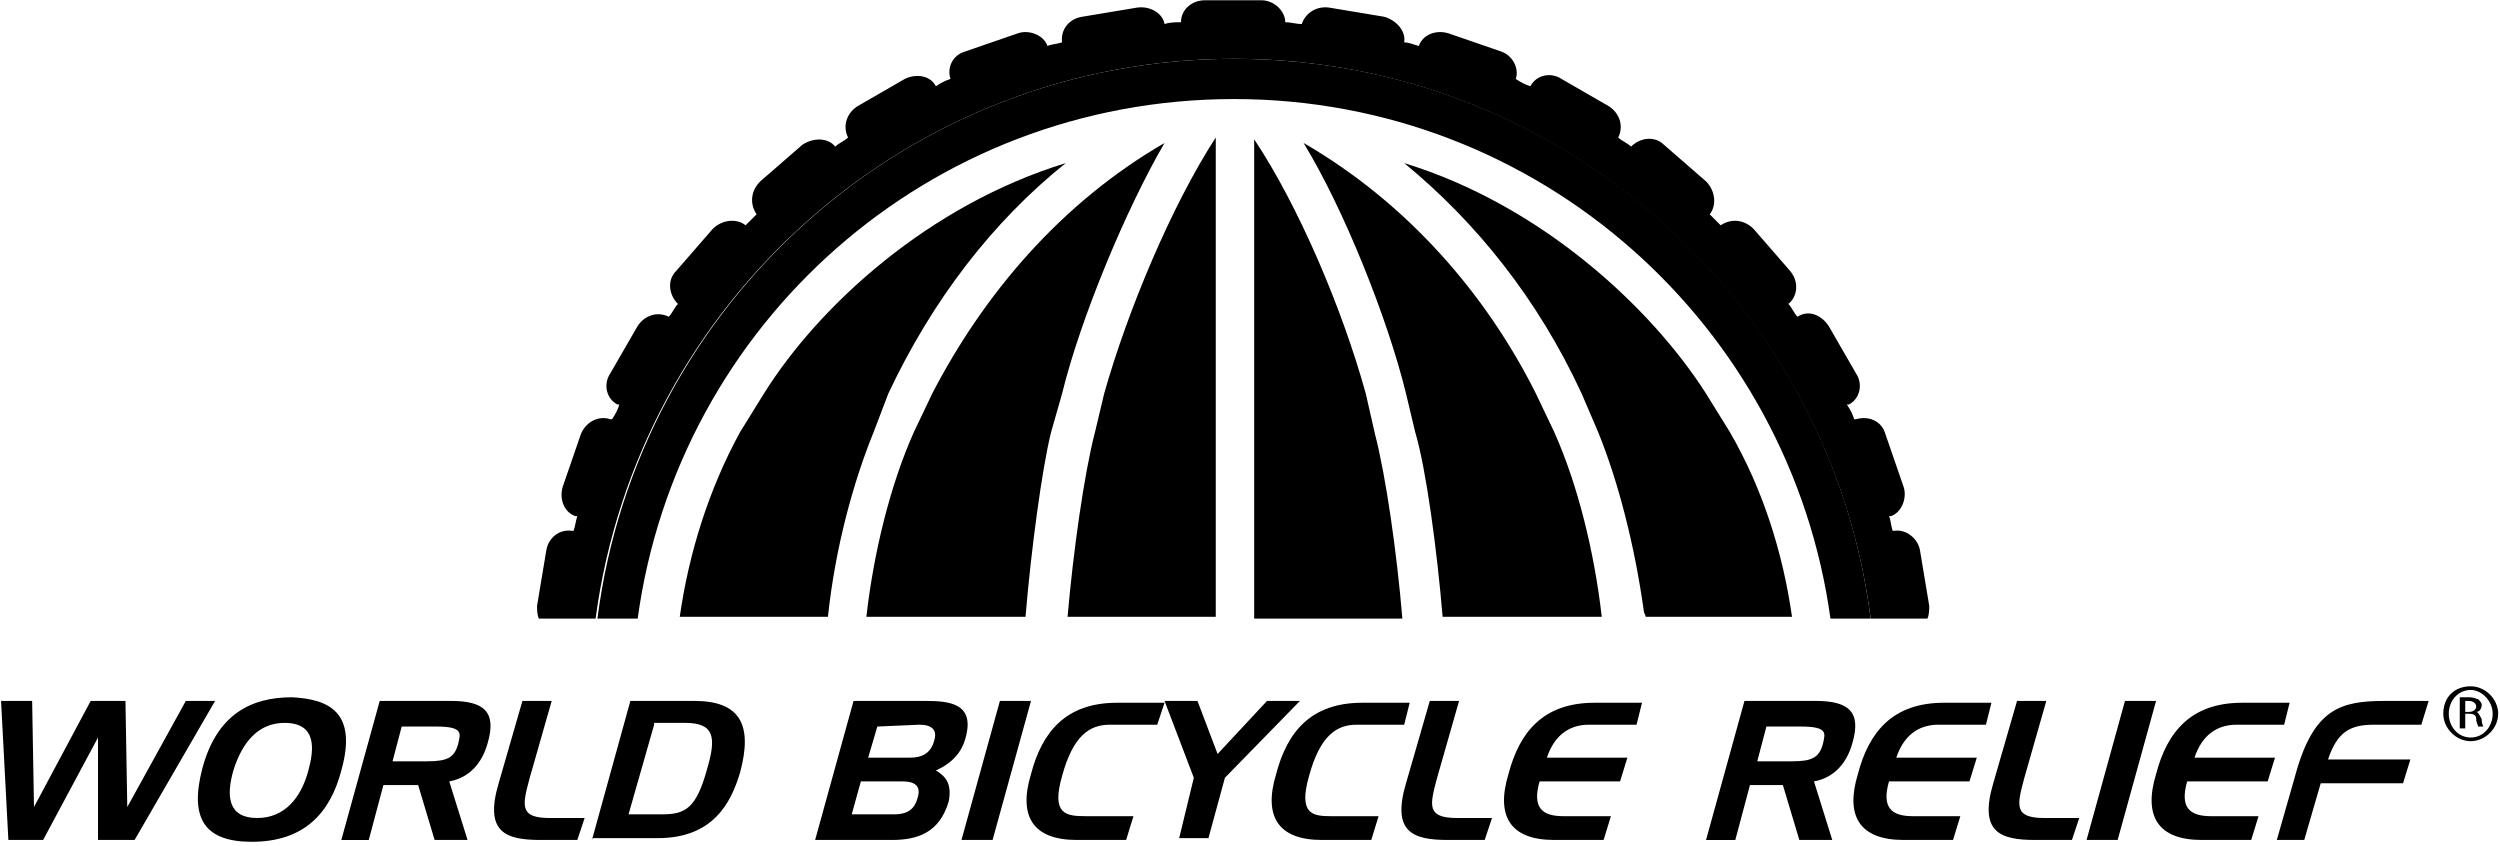
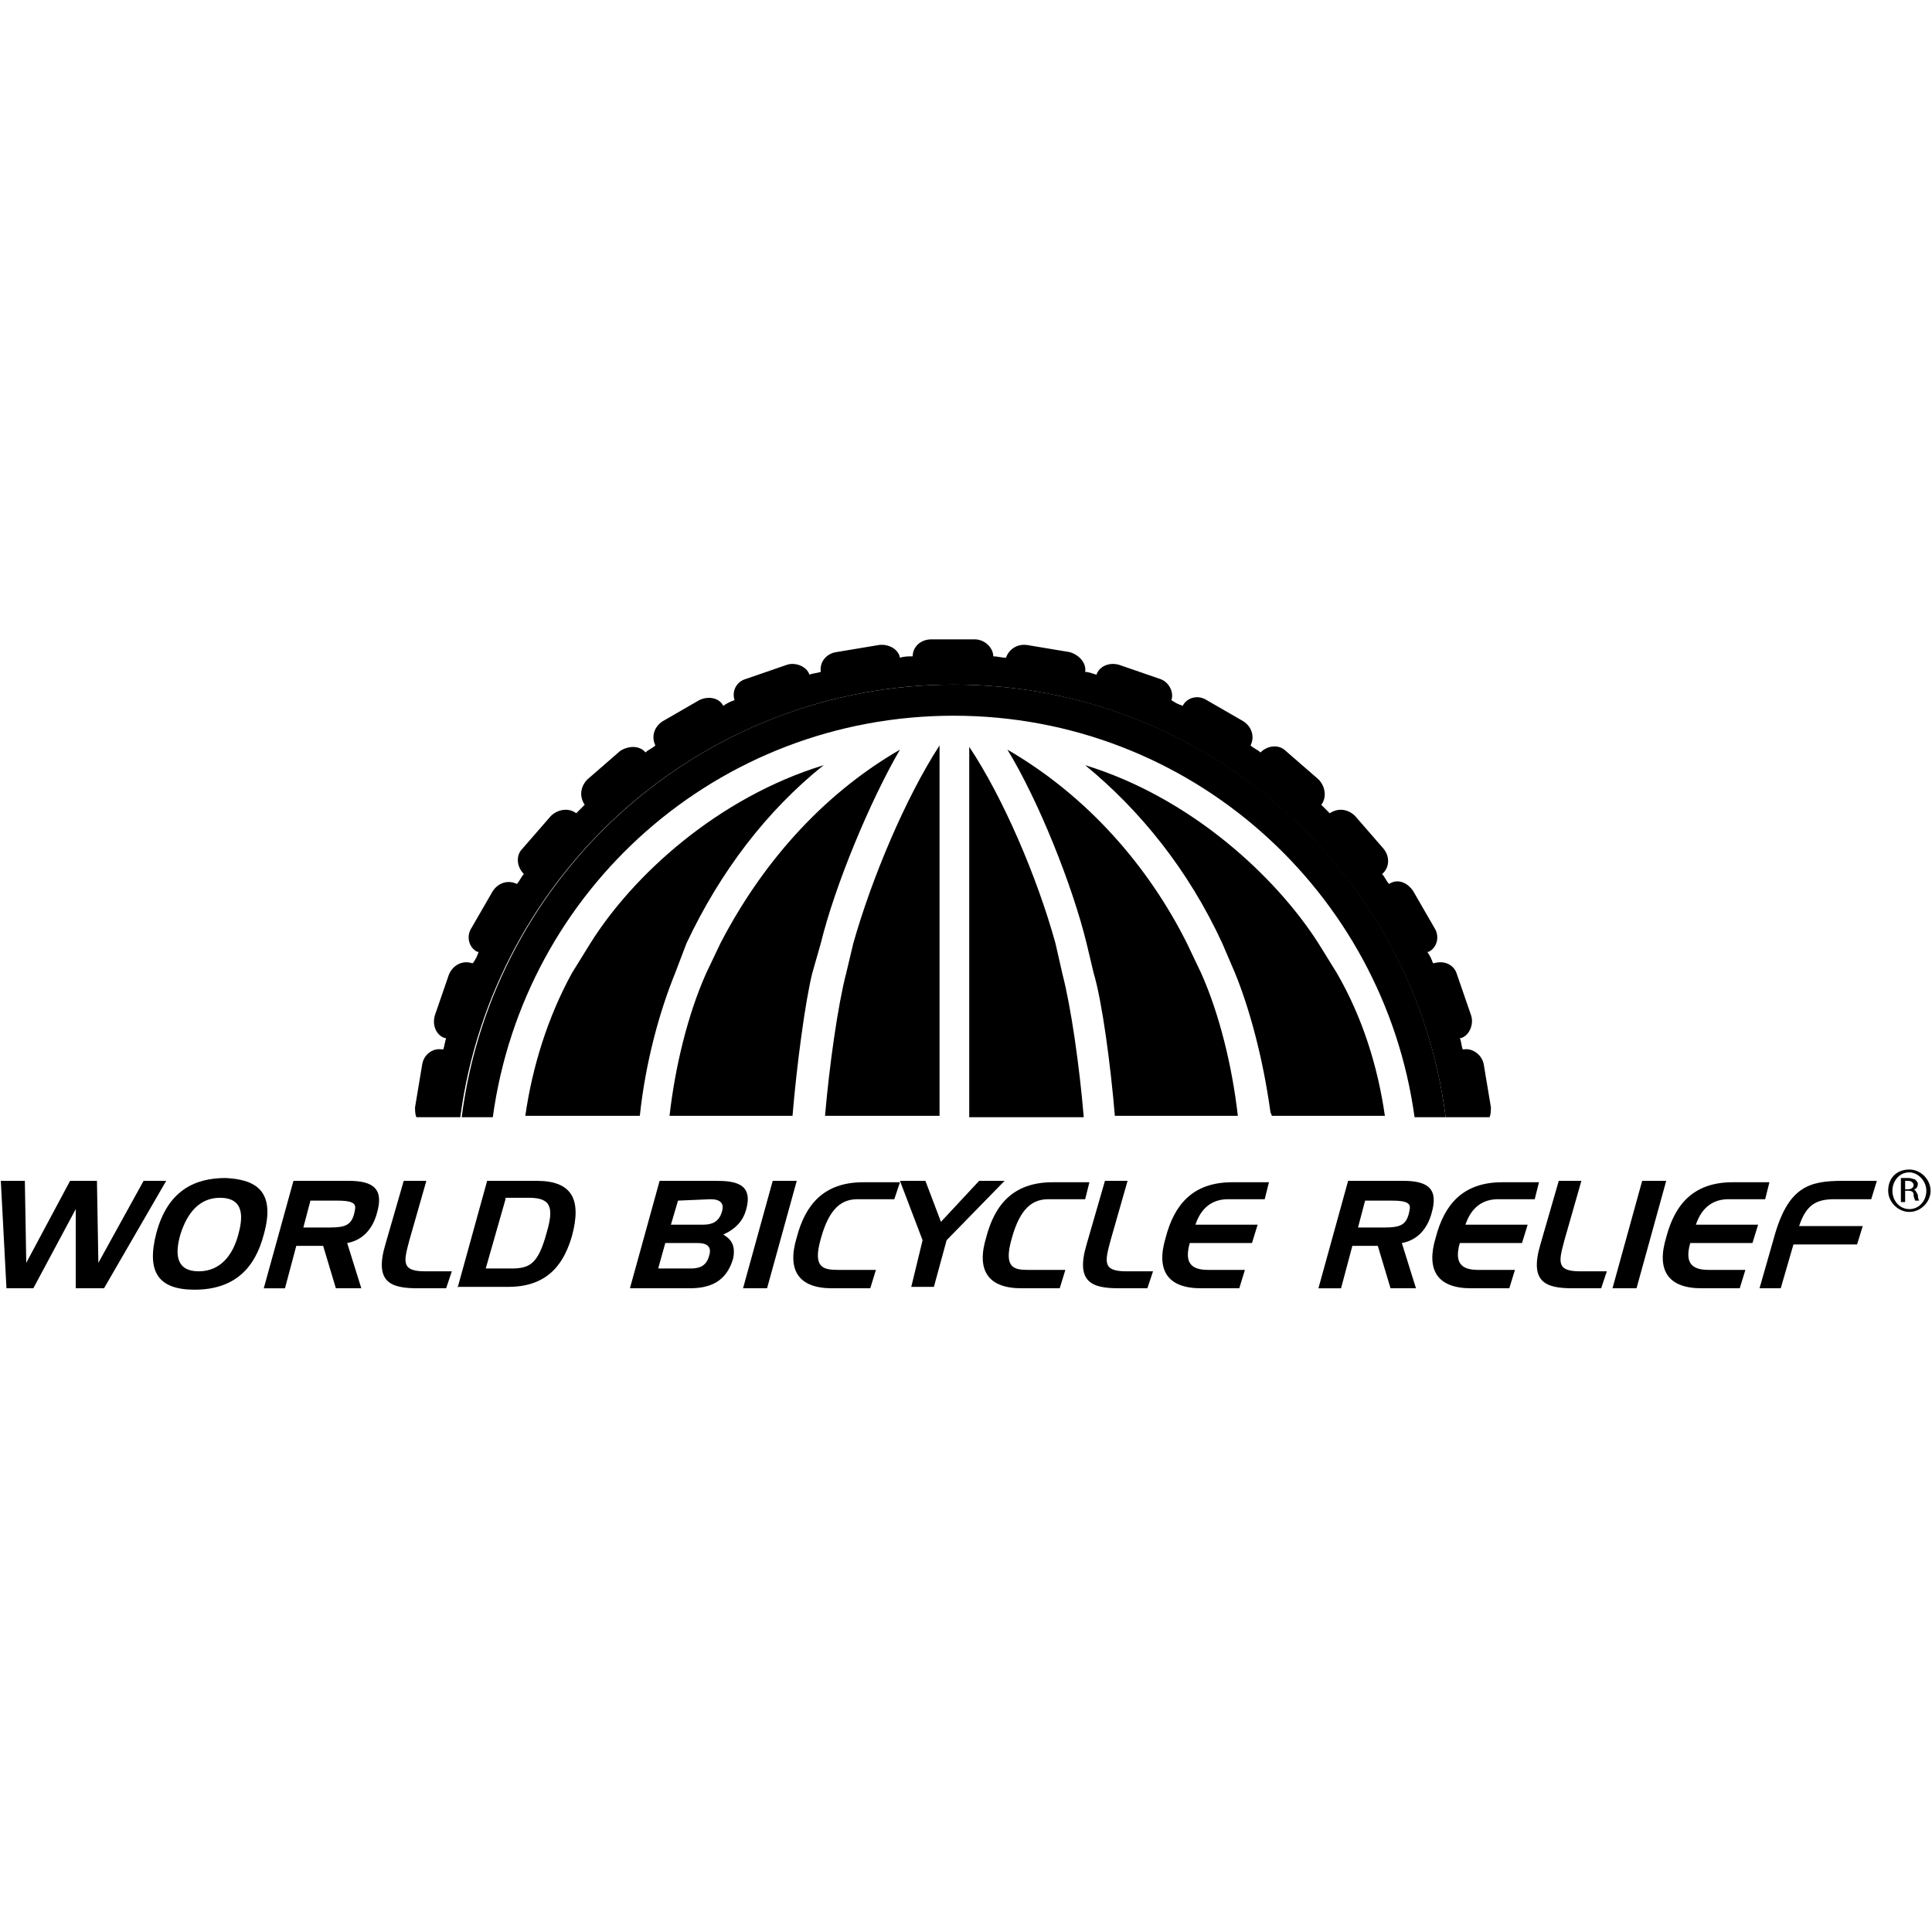
- <svg xmlns="http://www.w3.org/2000/svg" width="399" height="135" viewBox="0 0 399 135">
+ <svg xmlns="http://www.w3.org/2000/svg" width="399" height="399" viewBox="0 0 399 135">
  <g transform="translate(-1 -2)" fill="none" fill-rule="evenodd">
    <path d="M119.124 71.24l3.796-6.13c8.759-13.723 26.277-30.074 48.175-36.789-11.387 9.343-21.314 21.606-28.321 36.788l-2.628 6.132c-3.212 8.175-6.131 18.686-7.3 29.489h6.424c1.168-10.22 3.796-21.022 7.591-29.49l2.92-6.13c7.883-15.767 20.438-30.365 37.08-40-6.423 10.51-13.43 28.029-16.35 40l-1.46 6.13c-1.46 5.84-3.504 18.979-4.087 29.49h6.423c.876-10.511 2.628-22.774 4.38-29.49l1.46-6.13c3.795-13.723 10.802-30.074 17.81-40.584v76.496h6.423V24.526c7.007 10.51 14.014 26.86 17.81 40.583l1.46 6.132c1.752 6.715 3.504 19.27 4.38 29.489h6.423c-.876-10.511-2.628-23.65-4.38-29.49l-1.46-6.13c-2.92-11.971-9.927-29.49-16.35-40 16.642 9.635 28.905 24.233 37.08 40l2.92 6.13c3.796 8.468 6.423 19.27 7.591 29.49h6.716c0-.292-.292-.584-.292-.876-1.168-10.51-4.088-20.73-7.3-28.613l-2.627-6.132c-7.008-14.89-16.643-27.445-28.322-36.788 21.898 6.715 39.417 22.774 48.176 36.788l3.795 6.132c4.964 9.051 8.175 19.27 9.927 29.489h6.424c-6.424-47.007-46.424-82.92-95.183-82.92-48.759 0-88.759 36.205-95.182 82.92h6.423c1.168-10.22 4.672-20.438 9.635-29.49z" />
    <path d="M197.956 11.387c52.263 0 95.183 39.124 101.606 89.343h9.051c.292-.584.292-1.46.292-2.044l-1.46-8.759c-.292-2.044-2.336-3.504-4.087-3.212h-.292c-.292-.876-.292-1.751-.584-2.335h.292c1.752-.584 2.627-2.92 2.044-4.672l-2.92-8.467c-.584-2.044-2.628-2.92-4.672-2.336h-.292c-.292-.876-.584-1.46-1.168-2.336h.292c1.752-.876 2.336-3.211 1.168-4.963l-4.38-7.591c-1.167-1.752-3.211-2.628-4.963-1.46-.584-.584-.876-1.46-1.46-2.044 1.46-1.168 1.752-3.504.292-5.256l-5.84-6.715c-1.459-1.46-3.503-1.752-5.255-.584l-1.751-1.752c1.167-1.46.876-3.795-.584-5.255l-6.716-5.84c-1.46-1.46-3.795-1.167-5.255.292-.584-.583-1.46-.875-2.044-1.46.876-1.751.292-3.795-1.46-4.963l-7.591-4.38c-1.752-1.167-4.088-.583-4.964 1.168-.875-.292-1.46-.584-2.335-1.167.584-1.752-.584-3.796-2.336-4.38l-8.467-2.92c-2.044-.584-4.088.292-4.672 2.044-.876-.292-1.752-.584-2.336-.584.292-1.752-1.167-3.504-3.211-4.087l-8.76-1.46c-2.043-.292-3.795.876-4.379 2.627-.876 0-1.752-.292-2.628-.292 0-1.751-1.751-3.503-3.795-3.503h-9.051c-2.044 0-3.796 1.46-3.796 3.503-.876 0-1.752 0-2.628.292-.292-1.751-2.335-2.92-4.38-2.627l-8.758 1.46c-2.044.292-3.504 2.043-3.212 4.087-.876.292-1.752.292-2.336.584-.584-1.752-2.92-2.628-4.671-2.044l-8.468 2.92c-2.043.584-2.92 2.628-2.335 4.38-.876.292-1.46.583-2.336 1.167-.876-1.751-3.212-2.043-4.964-1.167l-7.59 4.38c-1.753 1.167-2.337 3.21-1.46 4.963-.585.584-1.46.876-2.044 1.46-1.168-1.46-3.504-1.46-5.256-.293l-6.715 5.84c-1.46 1.46-1.752 3.504-.584 5.255L120 37.956c-1.46-1.168-3.796-.876-5.255.584l-5.84 6.715c-1.46 1.46-1.168 3.796.292 5.256-.584.584-.876 1.46-1.46 2.044-1.752-.876-3.795-.292-4.963 1.46l-4.38 7.59c-1.168 1.753-.584 4.088 1.168 4.964h.292c-.292.876-.584 1.46-1.168 2.336h-.292c-1.752-.584-3.795.292-4.671 2.336l-2.92 8.467c-.584 2.044.292 4.088 2.044 4.672h.292c-.292.875-.292 1.46-.584 2.335h-.292c-2.044-.292-3.796 1.168-4.088 3.212l-1.46 8.76c0 .583 0 1.459.292 2.043h9.051c6.716-50.511 49.927-89.343 101.898-89.343z" fill="#000" fill-rule="nonzero" />
    <path d="M197.956 11.387c-52.263 0-95.182 39.124-101.606 89.343h6.424c6.423-47.007 46.423-82.92 95.182-82.92 48.76 0 88.76 36.205 95.183 82.92h6.423c-6.423-50.511-49.343-89.343-101.606-89.343z" fill="#000" fill-rule="nonzero" />
    <path d="M177.226 64.818l-1.46 6.13c-1.751 6.716-3.503 19.271-4.38 29.49h23.65V23.942c-7.007 10.803-14.014 27.445-17.81 40.876zm41.752 0c-3.796-13.723-10.803-30.073-17.81-40.584v76.496h23.65c-.876-10.511-2.628-22.774-4.38-29.49l-1.46-6.422zm27.153 0c-7.883-15.767-20.438-30.365-37.08-40 6.423 10.51 13.43 28.029 16.35 40l1.46 6.13c1.752 5.84 3.504 18.979 4.38 29.49h25.401c-1.168-10.219-3.795-21.022-7.59-29.49l-2.92-6.13z" fill="#000" fill-rule="nonzero" />
    <path d="M273.285 64.818c-8.76-13.723-26.278-30.073-48.176-36.789 11.387 9.343 21.314 21.606 28.322 36.789l2.627 6.13c3.212 7.884 5.84 18.103 7.3 28.614 0 .292.292.584.292.876h23.357c-1.46-10.219-4.671-20.438-9.927-29.49l-3.795-6.13zm-102.774 0c2.92-11.971 10.219-29.49 16.35-40-16.642 9.635-28.905 24.233-37.08 40l-2.92 6.13c-3.795 8.468-6.423 19.271-7.59 29.49h25.4c.876-10.511 2.628-23.65 4.088-29.49l1.752-6.13z" fill="#000" fill-rule="nonzero" />
    <path d="M142.774 64.818c7.007-14.891 16.642-27.446 28.32-36.789-21.897 6.716-39.415 22.774-48.174 36.789l-3.796 6.13c-4.963 9.052-8.175 19.271-9.635 29.49h23.65c1.168-11.095 4.087-21.606 7.299-29.49l2.336-6.13z" fill="#000" fill-rule="nonzero" />
    <path fill="#000" fill-rule="nonzero" d="M2.336 136.058L1.168 113.869 6.131 113.869 6.423 130.803 15.474 113.869 21.022 113.869 21.314 130.803 30.657 113.869 35.328 113.869 22.482 136.058 16.642 136.058 16.642 119.708 7.883 136.058z" />
    <path d="M55.474 124.964c-1.751 6.715-5.839 11.386-14.306 11.386-7.591 0-9.927-3.795-7.883-11.678 2.335-8.76 7.883-11.387 14.306-11.387 5.84.292 10.511 2.335 7.883 11.679zm-13.43 7.59c4.38 0 7.007-3.21 8.175-7.59.876-3.212 1.46-7.592-3.796-7.592-4.087 0-6.715 2.92-8.175 7.592-1.168 4.087-.876 7.59 3.796 7.59zm13.43 3.504l6.132-22.19h11.387c5.255 0 7.299 1.752 5.84 6.716-.877 3.212-2.92 5.547-6.132 6.131l2.92 9.343h-5.256l-2.628-8.759H62.19l-2.336 8.76h-4.38zm9.635-18.102l-1.46 5.548h5.548c3.212 0 4.38-.584 4.964-2.92.292-1.46.875-2.628-3.504-2.628h-5.548zm28.03 18.102h-5.84c-5.547 0-9.05-1.167-6.715-9.05l3.796-13.14h4.671l-3.504 12.263c-1.167 4.38-1.751 6.424 3.212 6.424h5.548l-1.168 3.503zm2.335 0l6.132-22.19h10.219c7.3 0 9.343 3.796 7.3 11.387-1.46 4.964-4.38 10.511-13.14 10.511h-10.51v.292zm9.927-18.394l-4.087 14.307h5.255c3.796 0 5.548-.876 7.3-7.3 1.46-4.963 1.167-7.299-3.504-7.299h-4.964v.292zm25.694 18.394l6.131-22.19h11.387c3.796 0 8.175.293 6.423 6.132-.583 2.044-2.043 3.796-4.671 4.964 1.46.875 2.628 2.043 2.044 4.963-1.46 4.964-4.964 6.131-9.051 6.131h-12.263zm9.927-18.102l-1.46 4.964h6.715c1.752 0 3.212-.584 3.796-2.628.584-1.752-.292-2.628-2.336-2.628l-6.715.292zm-4.088 14.015h6.716c1.46 0 3.211-.292 3.795-2.628.584-1.752-.292-2.628-2.336-2.628h-6.715l-1.46 5.256z" fill="#000" fill-rule="nonzero" />
    <path fill="#000" fill-rule="nonzero" d="M165.547 113.869L159.416 136.058 154.453 136.058 160.584 113.869z" />
    <path d="M185.693 117.664h-7.59c-3.212 0-5.84 1.752-7.592 8.175-1.752 6.132.584 6.424 3.796 6.424h7.59l-1.167 3.795h-7.883c-7.008 0-9.343-3.795-7.3-10.51 1.752-6.716 5.548-11.387 13.723-11.387h7.591l-1.168 3.503z" fill="#000" fill-rule="nonzero" />
    <path fill="#000" fill-rule="nonzero" d="M191.533 126.131L186.861 113.869 192.117 113.869 195.328 122.336 203.212 113.869 208.467 113.869 196.496 126.131 193.869 135.766 189.197 135.766z" />
    <path d="M225.11 117.664h-7.592c-3.211 0-5.84 1.752-7.591 8.175-1.752 6.132.584 6.424 3.504 6.424h7.59l-1.167 3.795h-7.883c-7.007 0-9.343-3.795-7.3-10.51 1.752-6.716 5.548-11.387 13.723-11.387h7.591l-.876 3.503zm12.846 18.394h-5.84c-5.547 0-9.05-1.167-6.715-9.05l3.796-13.14h4.672l-3.504 12.263c-1.168 4.38-1.752 6.424 3.212 6.424h5.547l-1.168 3.503zm24.234-18.394h-7.591c-3.212 0-5.548 1.752-6.716 5.256h12.847l-1.168 3.795h-12.847c-1.168 4.088.292 5.548 3.796 5.548h7.591l-1.168 3.795h-7.883c-7.007 0-9.343-3.795-7.3-10.51 1.753-6.716 5.548-11.387 13.723-11.387h7.592l-.876 3.503zm11.095 18.394l6.131-22.19h11.387c5.255 0 7.3 1.752 5.84 6.716-.877 3.212-2.92 5.547-6.132 6.131l2.92 9.343h-5.256l-2.628-8.759h-5.255l-2.336 8.76h-4.671zm9.635-18.102l-1.46 5.548h5.547c3.212 0 4.38-.584 4.964-2.92.292-1.46.876-2.628-3.504-2.628h-5.547zm35.036-.292h-7.591c-3.212 0-5.547 1.752-6.715 5.256h12.846l-1.168 3.795h-12.846c-1.168 4.088.292 5.548 3.795 5.548h7.592l-1.168 3.795h-7.883c-7.008 0-9.344-3.795-7.3-10.51 1.752-6.716 5.548-11.387 13.723-11.387h7.591l-.876 3.503zm13.723 18.394h-5.84c-5.547 0-9.05-1.167-6.715-9.05l3.796-13.14h4.671l-3.503 12.263c-1.168 4.38-1.752 6.424 3.211 6.424h5.548l-1.168 3.503z" fill="#000" fill-rule="nonzero" />
    <path fill="#000" fill-rule="nonzero" d="M345.109 113.869L338.978 136.058 334.015 136.058 340.146 113.869z" />
    <path d="M365.547 117.664h-7.59c-3.212 0-5.548 1.752-6.716 5.256h12.847l-1.168 3.795h-12.847c-1.168 4.088.292 5.548 3.796 5.548h7.59l-1.167 3.795h-7.883c-7.008 0-9.343-3.795-7.3-10.51 1.752-6.716 5.548-11.387 13.723-11.387h7.591l-.876 3.503zm-1.167 18.394l2.92-10.219c2.919-10.803 7.299-11.97 14.306-11.97h7.007l-1.168 3.795h-7.591c-3.796 0-5.84 1.168-7.3 5.548h13.14l-1.168 3.795h-13.14l-2.627 9.051h-4.38zm30.948-24.525c2.336 0 4.38 2.044 4.38 4.38 0 2.335-2.044 4.379-4.38 4.379-2.335 0-4.38-2.044-4.38-4.38 0-2.627 1.753-4.38 4.38-4.38zm0 .584c-2.043 0-3.503 1.752-3.503 3.795 0 2.044 1.46 3.796 3.503 3.796 2.044 0 3.504-1.752 3.504-3.796 0-2.043-1.752-3.795-3.504-3.795zm-.875 6.131h-.876v-4.963h1.46c.875 0 1.167.292 1.46.292.291.292.583.584.583.876 0 .583-.292 1.167-.876 1.167.292 0 .584.584.876 1.168 0 .876.292 1.168.292 1.168h-.876c0-.292-.292-.584-.292-1.168s-.292-.876-1.168-.876h-.583v2.336zm0-2.628h.583c.584 0 1.168-.292 1.168-.875 0-.292-.292-.876-1.168-.876h-.583v1.751z" fill="#000" fill-rule="nonzero" />
  </g>
</svg>
